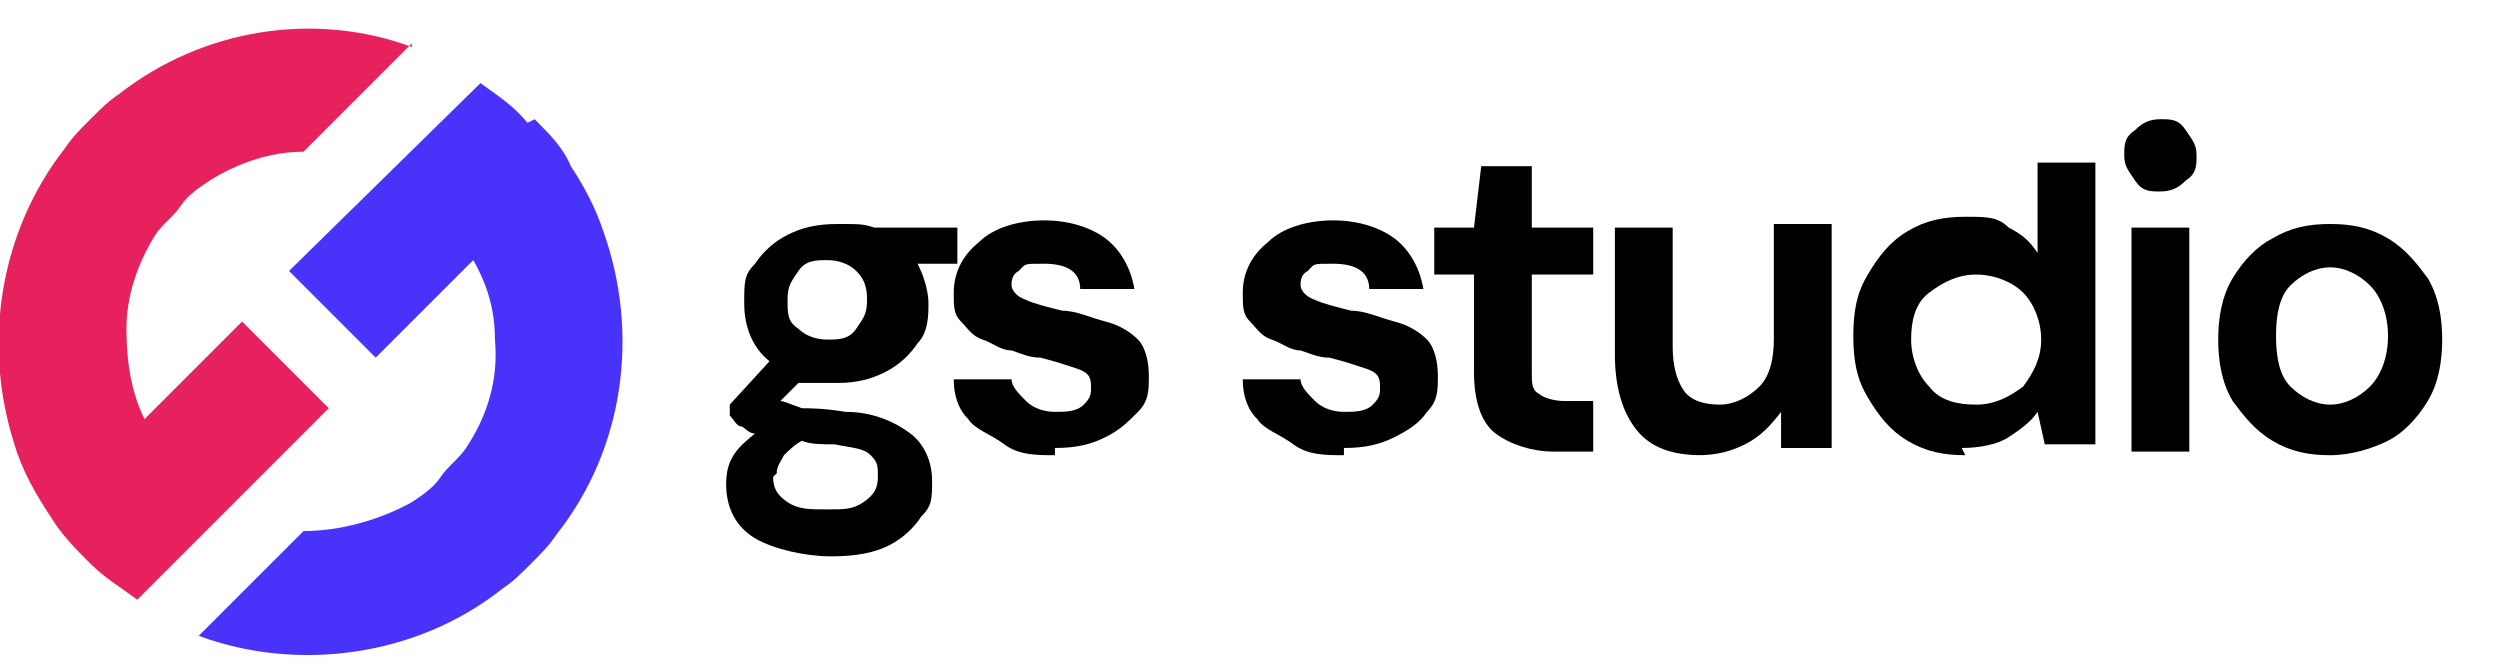
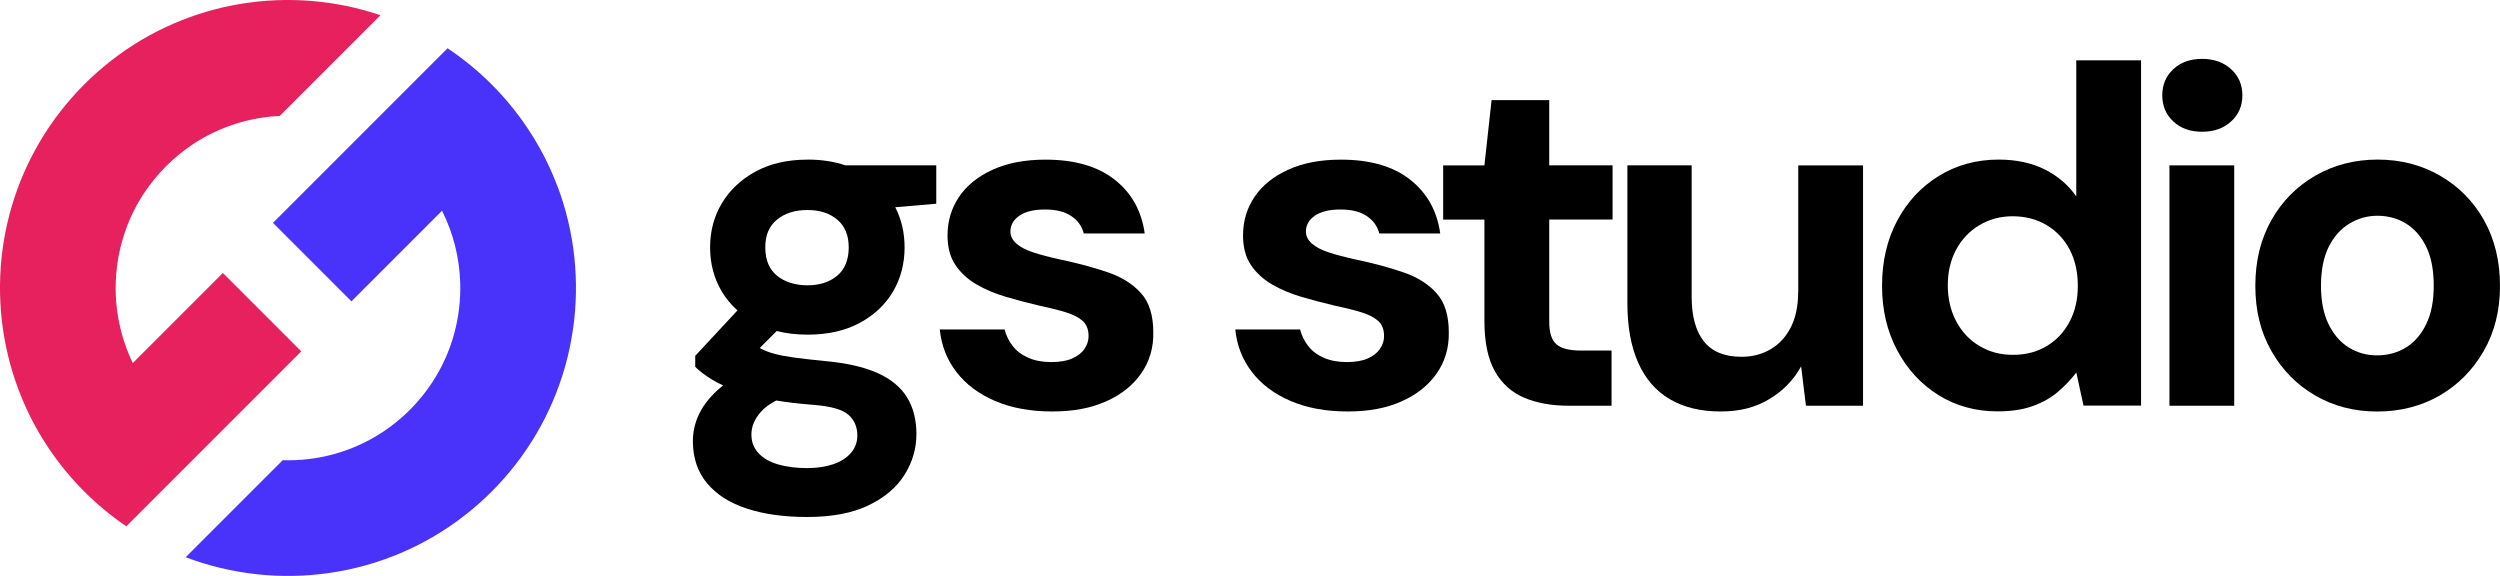
- <svg xmlns="http://www.w3.org/2000/svg" version="1.1" viewBox="0 0 69.2 18.5">
-   <defs>
-     <style>
-       .cls-1 {
-         fill: #4932fa;
-       }
- 
-       .cls-2 {
-         fill: #e7215e;
-       }
-     </style>
-   </defs>
-   <g>
-     <g id="Camada_2">
+ <svg xmlns="http://www.w3.org/2000/svg" id="Camada_2" data-name="Camada 2" viewBox="0 0 487.82 112.38">
+   <g id="Camada_1-2" data-name="Camada 1">
+     <g>
      <g>
-         <path class="cls-2" d="M11.4,1.2l-3,3c-.9,0-1.8.3-2.6.8-.3.2-.6.4-.8.7s-.5.5-.7.8c-.5.8-.8,1.7-.8,2.6,0,.8.1,1.7.5,2.5l2.7-2.7,2.4,2.4-5.3,5.3c-.4-.3-.9-.6-1.3-1s-.8-.8-1.1-1.3c-.4-.6-.8-1.3-1-2C-.5,9.5,0,6.4,1.8,4.1c.2-.3.4-.5.7-.8s.5-.5.8-.7C5.6.8,8.7.3,11.4,1.3c0,0,0,0,0,0Z" />
-         <path class="cls-1" d="M14.8,3.3c.4.4.8.8,1,1.3.4.6.7,1.2.9,1.8,1,2.8.6,6-1.3,8.4-.2.3-.4.5-.7.8s-.5.5-.8.7c-2.4,1.9-5.7,2.3-8.4,1.3l2.9-2.9c1,0,2.1-.3,3-.8.3-.2.6-.4.8-.7s.5-.5.7-.8c.6-.9.9-1.9.8-3,0-.8-.2-1.5-.6-2.2l-2.7,2.7-2.4-2.4,5.3-5.2c.4.3.9.6,1.3,1.1,0,0,0,0,0,0Z" />
+         <path d="M43.49,53.26l-17.58,17.58c-2.46-5.1-3.57-10.7-3.3-16.24.27-5.87,2.08-11.69,5.42-16.79,1.25-1.9,2.71-3.71,4.38-5.38,1.67-1.67,3.48-3.14,5.39-4.39,5.11-3.34,10.92-5.15,16.79-5.42L74.24,2.97C56.71-2.97,36.82,0,21.64,11.87c-1.8,1.4-3.53,2.93-5.19,4.59-1.65,1.65-3.18,3.39-4.58,5.18C0,36.82-2.97,56.7,2.97,74.24c1.54,4.57,3.69,8.97,6.44,13.09,2.02,3.03,4.37,5.91,7.04,8.59,2.56,2.56,5.31,4.82,8.2,6.78l34.14-34.14-15.31-15.31Z" style="fill: #e7215e;" />
+         <path d="M108.72,36.22c-1.52-4.02-3.53-7.91-6.02-11.56-1.96-2.89-4.22-5.64-6.78-8.2-2.68-2.68-5.56-5.02-8.59-7.04l-34.07,34.07,15.31,15.31,17.68-17.68c2.22,4.41,3.4,9.21,3.55,14.04.21,6.75-1.6,13.56-5.44,19.43-1.25,1.9-2.71,3.71-4.39,5.39-1.67,1.67-3.48,3.13-5.38,4.38-5.87,3.84-12.68,5.65-19.43,5.44l-18.93,18.93c17.99,6.82,38.78,4.09,54.52-8.22,1.8-1.4,3.53-2.93,5.18-4.58,1.66-1.66,3.18-3.39,4.59-5.19,12.3-15.74,15.04-36.53,8.22-54.52Z" style="fill: #4932fa;" />
      </g>
      <g>
-         <path d="M22.9,10.6c-.3,0-.6,0-.8,0l-.5.5c.1,0,.3.1.6.2.2,0,.6,0,1.2.1.8,0,1.4.3,1.8.6s.6.8.6,1.3,0,.7-.3,1c-.2.3-.5.6-.9.8s-.9.3-1.6.3-1.6-.2-2.1-.5c-.5-.3-.8-.8-.8-1.5s.3-1,.8-1.4c-.2,0-.3-.2-.4-.2-.1,0-.2-.2-.3-.3v-.3l1.1-1.2c-.5-.4-.7-1-.7-1.6s0-.8.3-1.1c.2-.3.5-.6.9-.8.4-.2.8-.3,1.4-.3s.7,0,1,.1h2.3v1h-1.1c.2.4.3.8.3,1.1s0,.8-.3,1.1c-.2.3-.5.6-.9.8-.4.2-.8.3-1.3.3h0ZM21.4,13.2c0,.3.1.5.4.7.3.2.6.2,1.1.2s.7,0,1-.2.4-.4.4-.7,0-.4-.2-.6-.5-.2-1-.3c-.3,0-.7,0-.9-.1-.2.1-.4.3-.5.4-.1.2-.2.3-.2.5h0ZM22.9,9.4c.3,0,.6,0,.8-.3s.3-.4.3-.8-.1-.6-.3-.8-.5-.3-.8-.3-.6,0-.8.3-.3.4-.3.8,0,.6.3.8c.2.2.5.3.8.3Z" />
-         <path d="M29.2,12.6c-.5,0-1,0-1.4-.3s-.8-.4-1-.7c-.3-.3-.4-.7-.4-1.1h1.6c0,.2.2.4.4.6.2.2.5.3.8.3s.6,0,.8-.2.2-.3.2-.5c0-.3-.1-.4-.4-.5s-.6-.2-1-.3c-.3,0-.5-.1-.8-.2-.3,0-.5-.2-.8-.3s-.4-.3-.6-.5-.2-.4-.2-.8c0-.5.2-1,.7-1.4.4-.4,1.1-.6,1.8-.6s1.3.2,1.7.5.7.8.8,1.4h-1.5c0-.5-.4-.7-1-.7s-.5,0-.7.2c-.2.1-.2.3-.2.4s.1.3.4.4c.2.1.6.2,1,.3.4,0,.8.2,1.2.3.4.1.7.3.9.5.2.2.3.6.3,1s0,.7-.3,1-.5.5-.9.7c-.4.2-.8.3-1.4.3h0Z" />
-         <path d="M37.2,12.6c-.5,0-1,0-1.4-.3s-.8-.4-1-.7c-.3-.3-.4-.7-.4-1.1h1.6c0,.2.2.4.4.6.2.2.5.3.8.3s.6,0,.8-.2.2-.3.2-.5c0-.3-.1-.4-.4-.5s-.6-.2-1-.3c-.3,0-.5-.1-.8-.2-.3,0-.5-.2-.8-.3s-.4-.3-.6-.5-.2-.4-.2-.8c0-.5.2-1,.7-1.4.4-.4,1.1-.6,1.8-.6s1.3.2,1.7.5.7.8.8,1.4h-1.5c0-.5-.4-.7-1-.7s-.5,0-.7.2c-.2.1-.2.3-.2.4s.1.3.4.4c.2.1.6.2,1,.3.4,0,.8.2,1.2.3.4.1.7.3.9.5.2.2.3.6.3,1s0,.7-.3,1c-.2.3-.5.5-.9.7-.4.2-.8.3-1.4.3h0Z" />
-         <path d="M43,12.5c-.6,0-1.2-.2-1.6-.5-.4-.3-.6-.9-.6-1.7v-2.7h-1.1v-1.3h1.1l.2-1.7h1.4v1.7h1.7v1.3h-1.7v2.7c0,.3,0,.5.2.6.1.1.4.2.7.2h.8v1.4h-1.1Z" />
-         <path d="M47.1,12.6c-.8,0-1.4-.2-1.8-.7s-.6-1.2-.6-2.1v-3.5h1.6v3.3c0,.5.1.9.3,1.2.2.3.6.4,1,.4s.8-.2,1.1-.5.4-.8.4-1.3v-3.2h1.6v6.2h-1.4v-1c-.3.4-.6.7-1,.9-.4.2-.8.3-1.3.3Z" />
-         <path d="M54.4,12.6c-.6,0-1.1-.1-1.6-.4-.5-.3-.8-.7-1.1-1.2-.3-.5-.4-1-.4-1.7s.1-1.2.4-1.7.6-.9,1.1-1.2c.5-.3,1-.4,1.6-.4s.9,0,1.2.3c.4.2.6.4.8.7v-2.5h1.6v7.8h-1.4l-.2-.9c-.2.3-.5.5-.8.7-.3.2-.8.3-1.3.3ZM54.7,11.2c.5,0,.9-.2,1.3-.5.3-.4.5-.8.5-1.3s-.2-1-.5-1.3-.8-.5-1.3-.5-.9.2-1.3.5-.5.8-.5,1.3.2,1,.5,1.3c.3.4.8.5,1.3.5h0Z" />
-         <path d="M59.8,5.3c-.3,0-.5,0-.7-.3s-.3-.4-.3-.7,0-.5.3-.7c.2-.2.4-.3.7-.3s.5,0,.7.3.3.4.3.7,0,.5-.3.7c-.2.2-.4.3-.7.3ZM59,12.5v-6.2h1.6v6.2h-1.6Z" />
-         <path d="M64.5,12.6c-.6,0-1.1-.1-1.6-.4s-.8-.7-1.1-1.1c-.3-.5-.4-1.1-.4-1.7s.1-1.2.4-1.7c.3-.5.7-.9,1.1-1.1.5-.3,1-.4,1.6-.4s1.1.1,1.6.4c.5.3.8.7,1.1,1.1.3.5.4,1.1.4,1.7s-.1,1.2-.4,1.7c-.3.5-.7.9-1.1,1.1s-1,.4-1.6.4ZM64.5,11.2c.4,0,.8-.2,1.1-.5s.5-.8.5-1.4-.2-1.1-.5-1.4c-.3-.3-.7-.5-1.1-.5s-.8.2-1.1.5-.4.8-.4,1.4.1,1.1.4,1.4c.3.3.7.5,1.1.5Z" />
+         <path d="M157.56,31.15c-3.93,0-7.32.78-10.16,2.34-2.84,1.56-5.02,3.62-6.55,6.18-1.53,2.56-2.29,5.43-2.29,8.61s.76,6.05,2.29,8.61c.82,1.38,1.84,2.6,3.05,3.68l-8.24,8.86v2.15c.81.81,1.87,1.62,3.18,2.43.68.42,1.43.82,2.26,1.2-1.81,1.44-3.23,3-4.22,4.7-1.12,1.93-1.68,3.99-1.68,6.18,0,3.24.92,5.98,2.76,8.19,1.84,2.21,4.43,3.87,7.77,4.96,3.34,1.09,7.25,1.64,11.75,1.64,4.87,0,8.88-.76,12.03-2.29,3.15-1.53,5.49-3.53,7.02-5.99,1.53-2.47,2.29-5.1,2.29-7.91s-.62-5.21-1.87-7.21c-1.25-2-3.18-3.57-5.8-4.73-2.62-1.15-5.99-1.92-10.11-2.29-2.5-.25-4.54-.48-6.13-.7-1.59-.22-2.89-.47-3.88-.75-1-.28-1.83-.59-2.48-.94-.1-.05-.2-.11-.3-.17l3.31-3.31c1.84.47,3.85.71,6.03.71,3.93,0,7.32-.76,10.16-2.29,2.84-1.53,5.01-3.57,6.51-6.13,1.5-2.56,2.25-5.43,2.25-8.61,0-2.86-.61-5.47-1.82-7.83l8-.69v-7.49h-17.74c-2.19-.74-4.64-1.12-7.35-1.12ZM158.49,78.98c3.49.25,5.83.89,7.02,1.92,1.19,1.03,1.78,2.39,1.78,4.07,0,1.31-.42,2.45-1.26,3.42-.84.97-2,1.7-3.46,2.2-1.47.5-3.17.75-5.1.75-2.06,0-3.92-.23-5.57-.7-1.65-.47-2.95-1.2-3.88-2.2-.94-1-1.4-2.22-1.4-3.65,0-1.56.62-3.04,1.87-4.45.72-.81,1.71-1.54,2.97-2.19,2.12.35,4.46.63,7.05.83ZM163.36,53.8c-1.5,1.25-3.43,1.87-5.8,1.87s-4.42-.62-5.94-1.87c-1.53-1.25-2.29-3.09-2.29-5.52s.76-4.18,2.29-5.43c1.53-1.25,3.51-1.87,5.94-1.87s4.31.62,5.8,1.87c1.5,1.25,2.25,3.06,2.25,5.43s-.75,4.28-2.25,5.52Z" />
+         <path d="M216.21,53.15c-2.71-.94-5.85-1.78-9.41-2.53-2-.44-3.71-.89-5.15-1.36-1.44-.47-2.54-1.04-3.32-1.73-.78-.69-1.17-1.47-1.17-2.34,0-1.25.58-2.28,1.73-3.09,1.16-.81,2.82-1.22,5.01-1.22s3.82.42,5.1,1.26c1.28.84,2.11,1.98,2.48,3.42h11.89c-.62-4.43-2.59-7.94-5.9-10.53-3.31-2.59-7.8-3.88-13.48-3.88-4,0-7.43.66-10.3,1.97-2.87,1.31-5.06,3.07-6.55,5.29-1.5,2.22-2.25,4.73-2.25,7.54,0,2.31.51,4.23,1.54,5.76,1.03,1.53,2.4,2.79,4.12,3.79,1.72,1,3.63,1.81,5.76,2.43,2.12.62,4.24,1.19,6.37,1.68,2.06.44,3.81.87,5.24,1.31,1.44.44,2.54,1,3.32,1.68.78.69,1.17,1.69,1.17,3,0,.87-.27,1.7-.8,2.48-.53.78-1.33,1.4-2.39,1.87-1.06.47-2.43.7-4.12.7s-3.17-.28-4.45-.84c-1.28-.56-2.29-1.32-3.04-2.29-.75-.97-1.28-2.04-1.59-3.23h-12.64c.31,3.12,1.39,5.88,3.23,8.28,1.84,2.4,4.35,4.29,7.54,5.66,3.18,1.37,6.9,2.06,11.14,2.06s7.57-.66,10.53-1.97c2.96-1.31,5.26-3.14,6.88-5.48,1.62-2.34,2.4-5.01,2.34-8,0-3.31-.79-5.85-2.39-7.63-1.59-1.78-3.74-3.14-6.46-4.07Z" />
+         <path d="M273.87,53.15c-2.71-.94-5.85-1.78-9.41-2.53-2-.44-3.71-.89-5.15-1.36-1.44-.47-2.54-1.04-3.32-1.73-.78-.69-1.17-1.47-1.17-2.34,0-1.25.58-2.28,1.73-3.09,1.16-.81,2.82-1.22,5.01-1.22s3.82.42,5.1,1.26c1.28.84,2.11,1.98,2.48,3.42h11.89c-.62-4.43-2.59-7.94-5.9-10.53-3.31-2.59-7.8-3.88-13.48-3.88-4,0-7.43.66-10.3,1.97-2.87,1.31-5.06,3.07-6.55,5.29-1.5,2.22-2.25,4.73-2.25,7.54,0,2.31.51,4.23,1.54,5.76,1.03,1.53,2.4,2.79,4.12,3.79,1.72,1,3.63,1.81,5.76,2.43,2.12.62,4.24,1.19,6.37,1.68,2.06.44,3.81.87,5.24,1.31,1.44.44,2.54,1,3.32,1.68.78.69,1.17,1.69,1.17,3,0,.87-.27,1.7-.8,2.48-.53.78-1.33,1.4-2.39,1.87-1.06.47-2.43.7-4.12.7s-3.17-.28-4.45-.84c-1.28-.56-2.29-1.32-3.04-2.29-.75-.97-1.28-2.04-1.59-3.23h-12.64c.31,3.12,1.39,5.88,3.23,8.28,1.84,2.4,4.35,4.29,7.54,5.66,3.18,1.37,6.89,2.06,11.14,2.06s7.57-.66,10.53-1.97c2.96-1.31,5.26-3.14,6.88-5.48,1.62-2.34,2.4-5.01,2.34-8,0-3.31-.79-5.85-2.39-7.63-1.59-1.78-3.74-3.14-6.46-4.07Z" />
+         <path d="M302.28,19.54h-11.23l-1.4,12.73h-8.05v10.58h8.05v19.75c0,4.18.69,7.48,2.06,9.88,1.37,2.4,3.29,4.12,5.76,5.15,2.47,1.03,5.35,1.54,8.66,1.54h8.33v-10.77h-5.99c-2.25,0-3.84-.4-4.77-1.22-.94-.81-1.4-2.28-1.4-4.4v-19.94h12.36v-10.58h-12.36v-12.73Z" />
+         <path d="M350.87,56.98c0,2.68-.47,4.96-1.4,6.83-.94,1.87-2.25,3.31-3.93,4.31-1.69,1-3.59,1.5-5.71,1.5-3.31,0-5.76-1-7.35-3-1.59-2-2.39-4.9-2.39-8.71v-25.65h-12.54v26.87c0,4.62.7,8.5,2.11,11.65,1.4,3.15,3.46,5.52,6.18,7.12,2.71,1.59,6.01,2.39,9.88,2.39s6.86-.81,9.55-2.43c2.68-1.62,4.74-3.74,6.18-6.37l.94,7.68h11.14v-46.9h-12.64v24.71Z" />
+         <path d="M405.16,38.35c-1.56-2.25-3.62-4.01-6.18-5.29-2.56-1.28-5.55-1.92-8.99-1.92-4.31,0-8.19,1.06-11.65,3.18-3.46,2.12-6.18,5.04-8.15,8.75-1.97,3.71-2.95,7.94-2.95,12.68s.98,8.88,2.95,12.59c1.97,3.71,4.65,6.63,8.05,8.75,3.4,2.12,7.26,3.18,11.56,3.18,2.62,0,4.9-.34,6.83-1.03,1.93-.69,3.59-1.62,4.96-2.81,1.37-1.18,2.56-2.43,3.56-3.74l1.4,6.46h11.23V11.77h-12.64v26.59ZM403.85,62.74c-1.06,2.03-2.54,3.62-4.45,4.77-1.9,1.16-4.1,1.73-6.6,1.73s-4.62-.58-6.55-1.73c-1.94-1.15-3.45-2.76-4.54-4.82-1.09-2.06-1.64-4.4-1.64-7.02s.54-4.95,1.64-6.97c1.09-2.03,2.6-3.62,4.54-4.77,1.93-1.15,4.09-1.73,6.46-1.73,2.5,0,4.71.58,6.65,1.73,1.93,1.16,3.43,2.75,4.49,4.77,1.06,2.03,1.59,4.39,1.59,7.07s-.53,4.95-1.59,6.97Z" />
+         <path d="M429.69,11.49c-2.31,0-4.18.67-5.62,2.01-1.44,1.34-2.15,3.04-2.15,5.1s.72,3.76,2.15,5.1c1.44,1.34,3.31,2.01,5.62,2.01s4.2-.67,5.66-2.01c1.47-1.34,2.2-3.04,2.2-5.1s-.73-3.76-2.2-5.1c-1.47-1.34-3.36-2.01-5.66-2.01Z" />
+         <rect x="423.32" y="32.27" width="12.64" height="46.9" />
+         <path d="M484.69,42.94c-2.09-3.68-4.95-6.57-8.57-8.66-3.62-2.09-7.68-3.14-12.17-3.14s-8.55,1.05-12.17,3.14c-3.62,2.09-6.48,4.98-8.56,8.66-2.09,3.68-3.14,7.96-3.14,12.83s1.04,9.05,3.14,12.73c2.09,3.68,4.93,6.57,8.52,8.66,3.59,2.09,7.63,3.14,12.12,3.14s8.63-1.05,12.22-3.14c3.59-2.09,6.44-4.98,8.56-8.66,2.12-3.68,3.18-7.92,3.18-12.73s-1.05-9.14-3.14-12.83ZM473.4,63.3c-1,2.03-2.33,3.54-3.98,4.54-1.65,1-3.51,1.5-5.57,1.5s-3.82-.5-5.48-1.5c-1.65-1-2.98-2.51-3.98-4.54-1-2.03-1.5-4.54-1.5-7.54s.5-5.58,1.5-7.58c1-2,2.34-3.51,4.03-4.54,1.69-1.03,3.53-1.54,5.52-1.54s3.91.51,5.57,1.54c1.65,1.03,2.96,2.54,3.93,4.54.97,2,1.45,4.53,1.45,7.58s-.5,5.51-1.5,7.54Z" />
      </g>
    </g>
  </g>
</svg>
